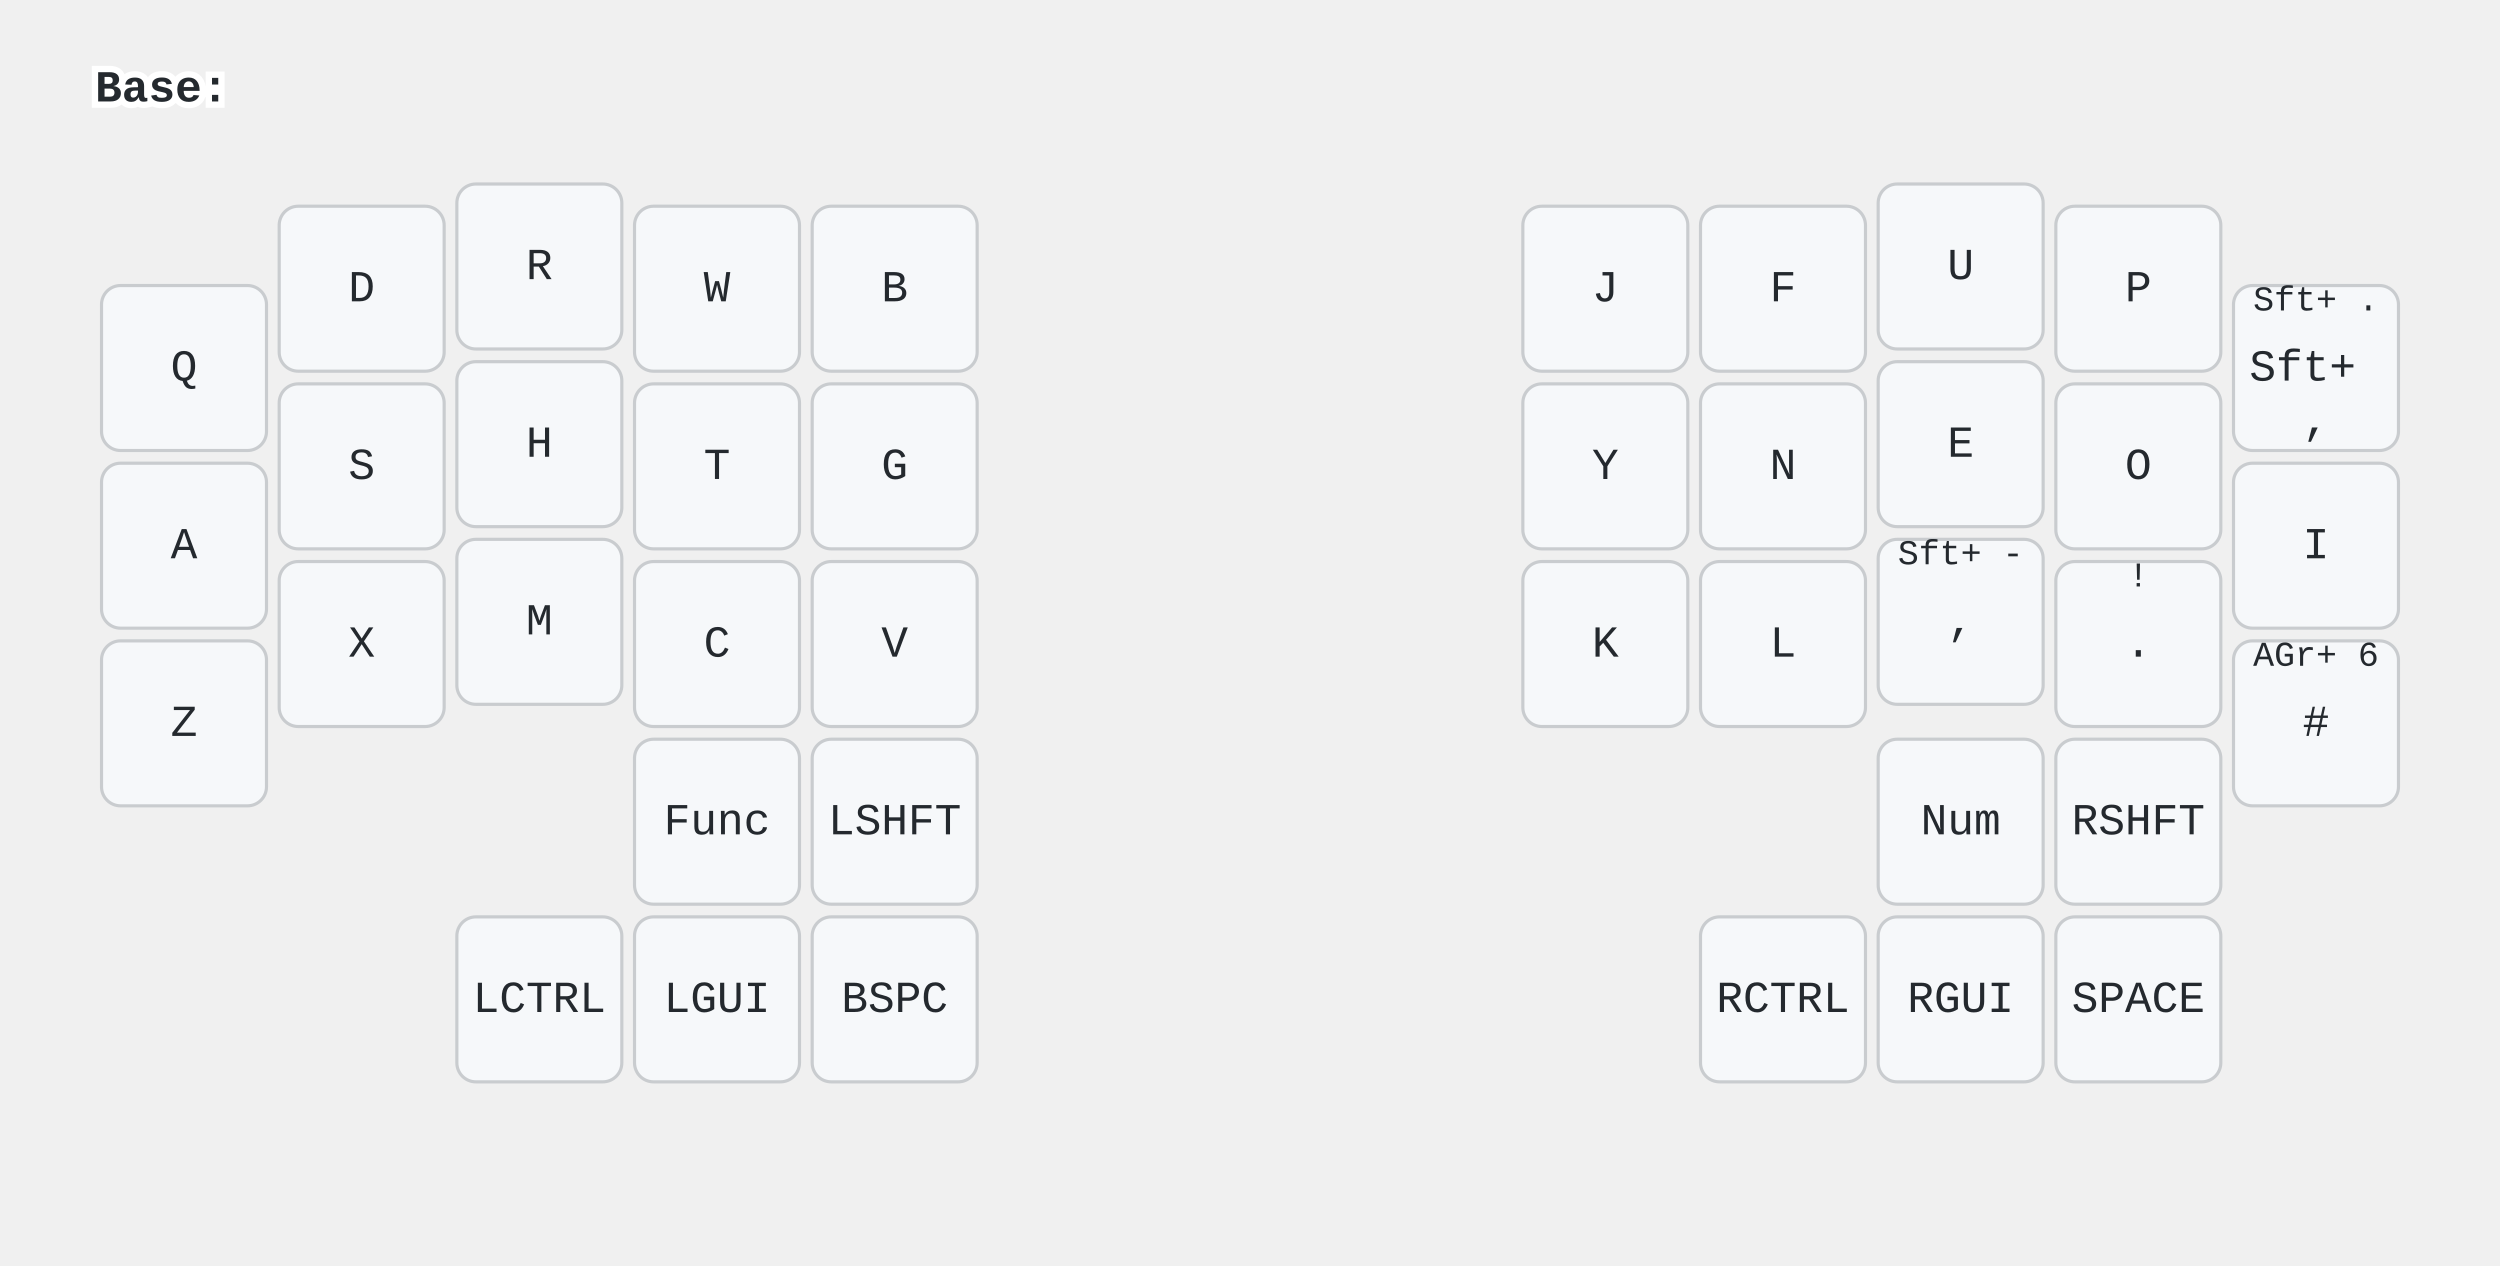
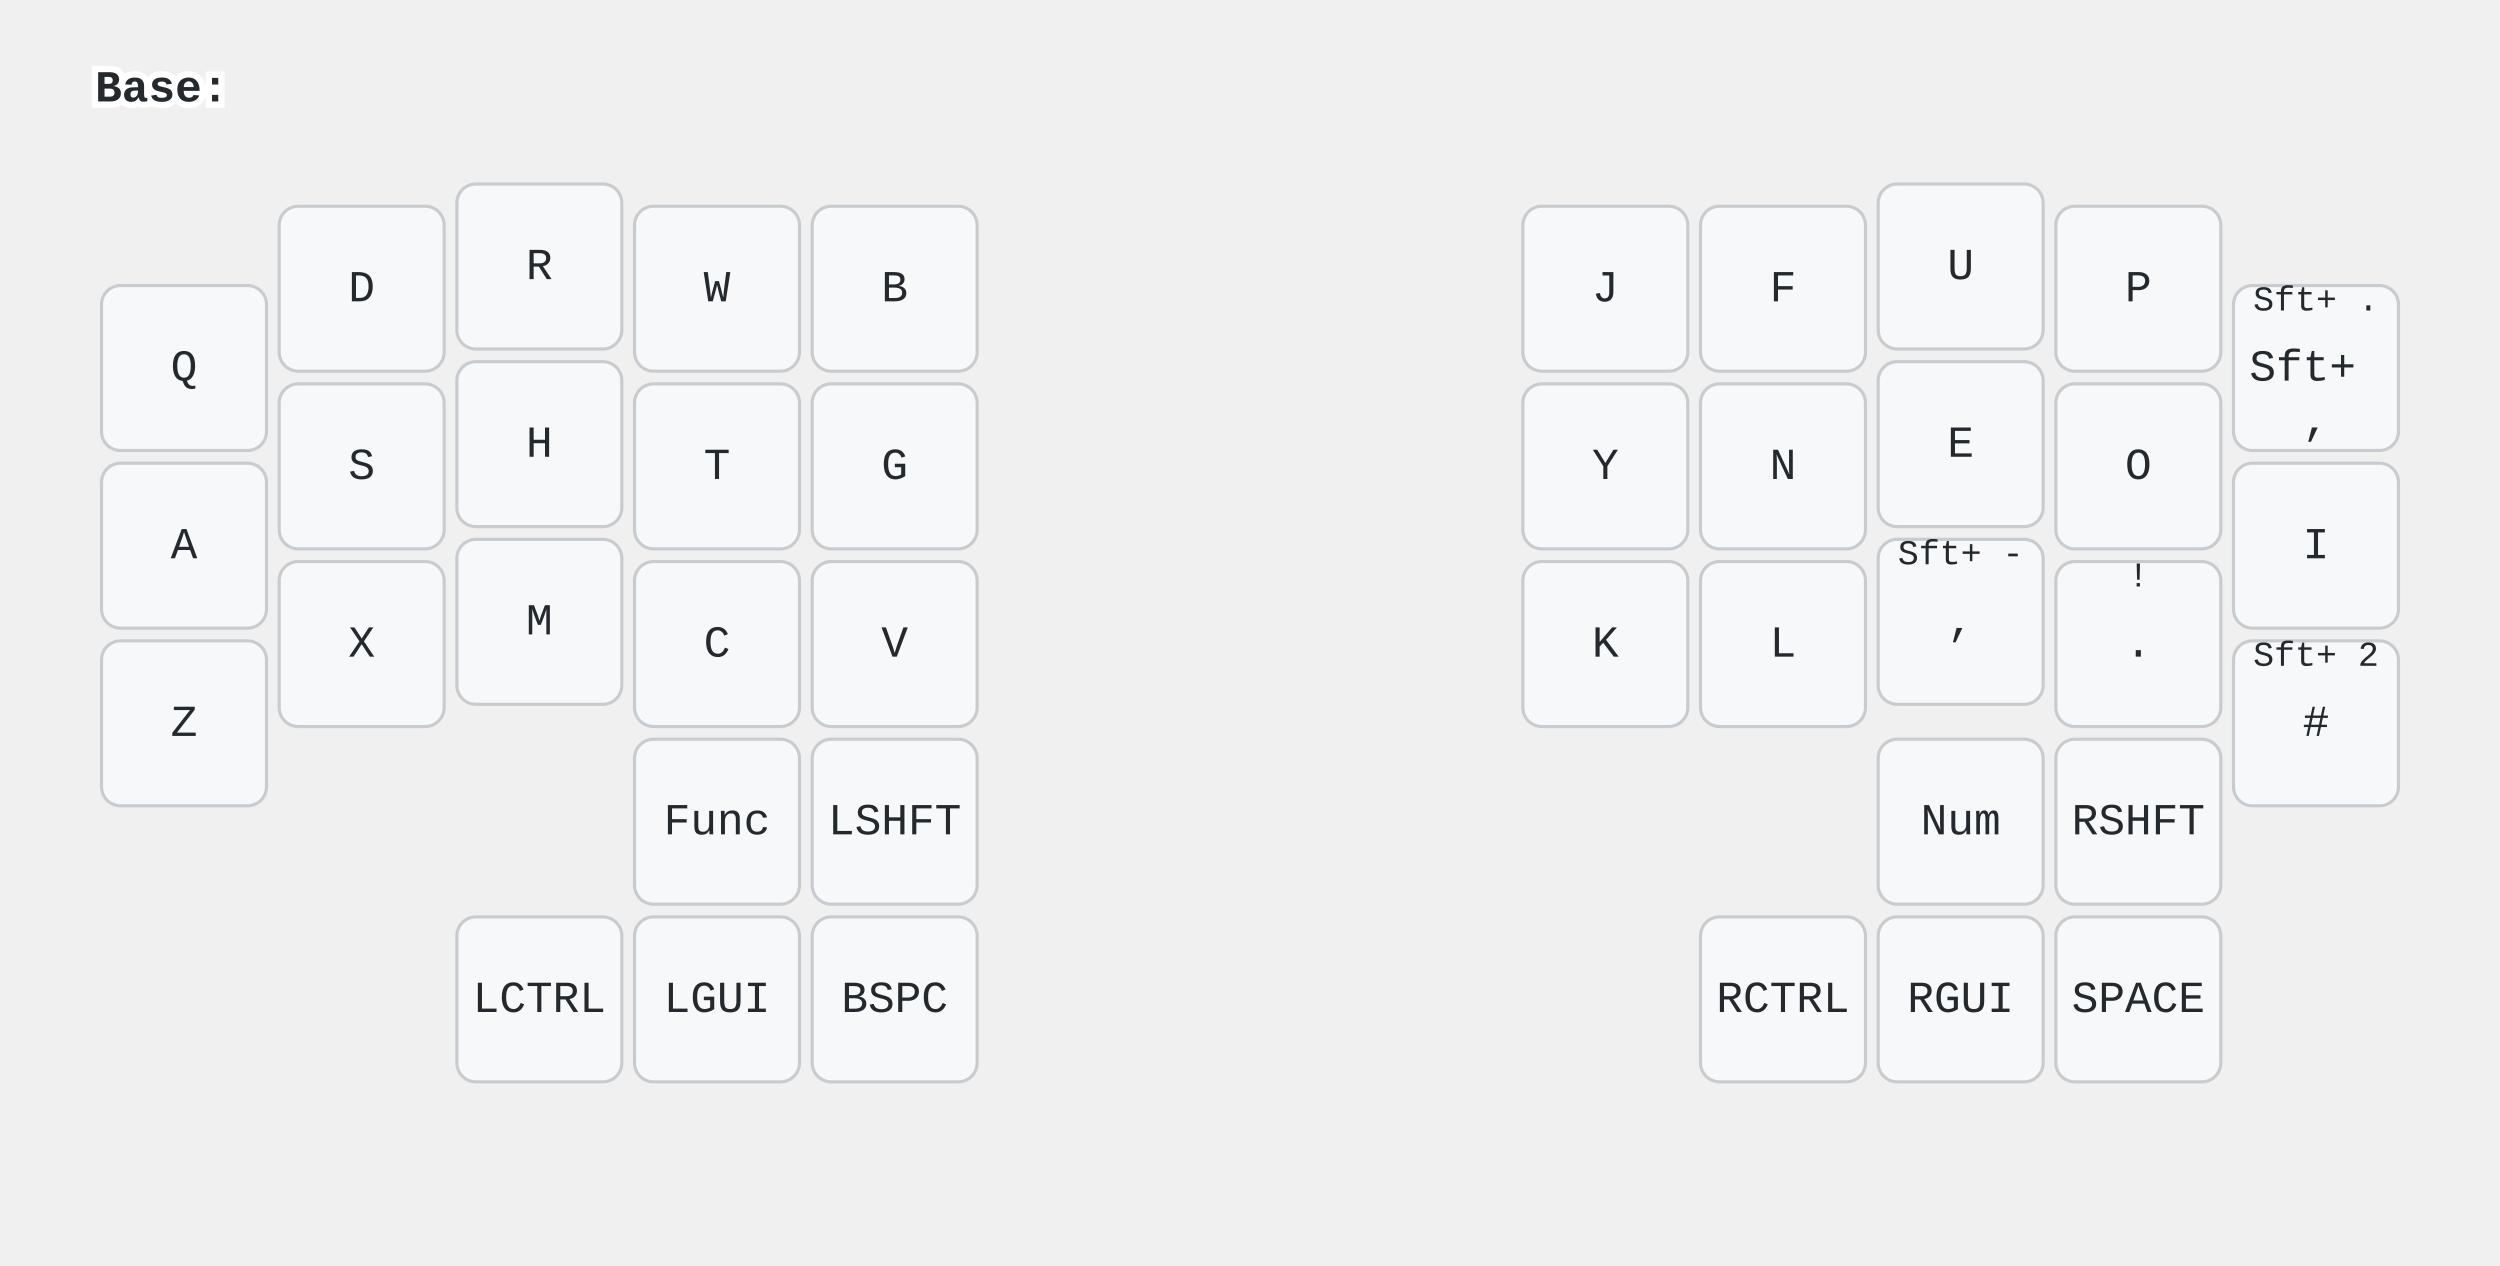
<svg xmlns="http://www.w3.org/2000/svg" width="788" height="399" viewBox="0 0 788 399" class="keymap">
  <style>/* inherit to force styles through use tags */
svg path {
    fill: inherit;
}

/* font and background color specifications */
svg.keymap {
    font-family: SFMono-Regular,Consolas,Liberation Mono,Menlo,monospace;
    font-size: 14px;
    font-kerning: normal;
    text-rendering: optimizeLegibility;
    fill: #24292e;
}

/* default key styling */
rect.key {
    fill: #f6f8fa;
}

rect.key, rect.combo {
    stroke: #c9cccf;
    stroke-width: 1;
}

/* default key side styling, only used is draw_key_sides is set */
rect.side {
    filter: brightness(90%);
}

/* color accent for combo boxes */
rect.combo, rect.combo-separate {
    fill: #cdf;
}

/* color accent for held keys */
rect.held, rect.combo.held {
    fill: #fdd;
}

/* color accent for ghost (optional) keys */
rect.ghost, rect.combo.ghost {
    stroke-dasharray: 4, 4;
    stroke-width: 2;
}

text {
    text-anchor: middle;
    dominant-baseline: middle;
}

/* styling for layer labels */
text.label {
    font-weight: bold;
    text-anchor: start;
    stroke: white;
    stroke-width: 4;
    paint-order: stroke;
}

/* styling for optional footer */
text.footer {
    text-anchor: end;
    dominant-baseline: auto;
    stroke: white;
    stroke-width: 4;
    paint-order: stroke;
}

/* styling for combo tap, and key non-tap label text */
text.combo, text.hold, text.shifted, text.left, text.right {
    font-size: 11px;
}

text.hold {
    text-anchor: middle;
    dominant-baseline: auto;
}

text.shifted {
    text-anchor: middle;
    dominant-baseline: hanging;
}

text.left {
    text-anchor: start;
}

text.right {
    text-anchor: end;
}

text.layer-activator {
    text-decoration: underline;
}

/* styling for hold/shifted label text in combo box */
text.combo.hold, text.combo.shifted, text.combo.left, text.combo.right {
    font-size: 8px;
}

/* lighter symbol for transparent keys */
text.trans {
    fill: #7b7e81;
}

/* styling for combo dendrons */
path.combo {
    stroke-width: 1;
    stroke: gray;
    fill: none;
}

/* Start Tabler Icons Cleanup */
/* cannot use height/width with glyphs */
.icon-tabler &gt; path {
    fill: inherit;
    stroke: inherit;
    stroke-width: 2;
}
/* hide tabler's default box */
.icon-tabler &gt; path[stroke="none"][fill="none"] {
    visibility: hidden;
}
/* End Tabler Icons Cleanup */

@media (prefers-color-scheme: dark) {
svg.keymap { fill: #d1d6db; }
rect.key { fill: #3f4750; }
rect.key, rect.combo { stroke: #60666c; }
rect.combo, rect.combo-separate { fill: #1f3d7a; }
rect.held, rect.combo.held { fill: #854747; }
text.label, text.footer { stroke: black; }
text.trans { fill: #7e8184; }
path.combo { stroke: #7f7f7f; }

}</style>
  <g transform="translate(30, 0)" class="layer-Base">
    <text x="0" y="28" class="label" id="Base">Base:</text>
    <g transform="translate(0, 56)">
      <g transform="translate(28, 60)" class="key keypos-0">
        <rect rx="6" ry="6" x="-26" y="-26" width="52" height="52" class="key" />
        <text x="0" y="0" class="key tap">Q</text>
      </g>
      <g transform="translate(84, 35)" class="key keypos-1">
        <rect rx="6" ry="6" x="-26" y="-26" width="52" height="52" class="key" />
        <text x="0" y="0" class="key tap">D</text>
      </g>
      <g transform="translate(140, 28)" class="key keypos-2">
        <rect rx="6" ry="6" x="-26" y="-26" width="52" height="52" class="key" />
        <text x="0" y="0" class="key tap">R</text>
      </g>
      <g transform="translate(196, 35)" class="key keypos-3">
        <rect rx="6" ry="6" x="-26" y="-26" width="52" height="52" class="key" />
        <text x="0" y="0" class="key tap">W</text>
      </g>
      <g transform="translate(252, 35)" class="key keypos-4">
        <rect rx="6" ry="6" x="-26" y="-26" width="52" height="52" class="key" />
        <text x="0" y="0" class="key tap">B</text>
      </g>
      <g transform="translate(476, 35)" class="key keypos-5">
        <rect rx="6" ry="6" x="-26" y="-26" width="52" height="52" class="key" />
        <text x="0" y="0" class="key tap">J</text>
      </g>
      <g transform="translate(532, 35)" class="key keypos-6">
        <rect rx="6" ry="6" x="-26" y="-26" width="52" height="52" class="key" />
        <text x="0" y="0" class="key tap">F</text>
      </g>
      <g transform="translate(588, 28)" class="key keypos-7">
        <rect rx="6" ry="6" x="-26" y="-26" width="52" height="52" class="key" />
        <text x="0" y="0" class="key tap">U</text>
      </g>
      <g transform="translate(644, 35)" class="key keypos-8">
        <rect rx="6" ry="6" x="-26" y="-26" width="52" height="52" class="key" />
        <text x="0" y="0" class="key tap">P</text>
      </g>
      <g transform="translate(700, 60)" class="key keypos-9">
        <rect rx="6" ry="6" x="-26" y="-26" width="52" height="52" class="key" />
        <text x="0" y="0" class="key tap">
          <tspan x="0" dy="-0.0em">Sft+</tspan>
          <tspan x="0" dy="1.2em">,</tspan>
        </text>
        <text x="0" y="-24" class="key shifted">Sft+ .</text>
      </g>
      <g transform="translate(28, 116)" class="key keypos-10">
        <rect rx="6" ry="6" x="-26" y="-26" width="52" height="52" class="key" />
        <text x="0" y="0" class="key tap">A</text>
      </g>
      <g transform="translate(84, 91)" class="key keypos-11">
        <rect rx="6" ry="6" x="-26" y="-26" width="52" height="52" class="key" />
        <text x="0" y="0" class="key tap">S</text>
      </g>
      <g transform="translate(140, 84)" class="key keypos-12">
        <rect rx="6" ry="6" x="-26" y="-26" width="52" height="52" class="key" />
        <text x="0" y="0" class="key tap">H</text>
      </g>
      <g transform="translate(196, 91)" class="key keypos-13">
        <rect rx="6" ry="6" x="-26" y="-26" width="52" height="52" class="key" />
        <text x="0" y="0" class="key tap">T</text>
      </g>
      <g transform="translate(252, 91)" class="key keypos-14">
        <rect rx="6" ry="6" x="-26" y="-26" width="52" height="52" class="key" />
        <text x="0" y="0" class="key tap">G</text>
      </g>
      <g transform="translate(476, 91)" class="key keypos-15">
        <rect rx="6" ry="6" x="-26" y="-26" width="52" height="52" class="key" />
        <text x="0" y="0" class="key tap">Y</text>
      </g>
      <g transform="translate(532, 91)" class="key keypos-16">
        <rect rx="6" ry="6" x="-26" y="-26" width="52" height="52" class="key" />
        <text x="0" y="0" class="key tap">N</text>
      </g>
      <g transform="translate(588, 84)" class="key keypos-17">
        <rect rx="6" ry="6" x="-26" y="-26" width="52" height="52" class="key" />
        <text x="0" y="0" class="key tap">E</text>
      </g>
      <g transform="translate(644, 91)" class="key keypos-18">
        <rect rx="6" ry="6" x="-26" y="-26" width="52" height="52" class="key" />
        <text x="0" y="0" class="key tap">O</text>
      </g>
      <g transform="translate(700, 116)" class="key keypos-19">
        <rect rx="6" ry="6" x="-26" y="-26" width="52" height="52" class="key" />
        <text x="0" y="0" class="key tap">I</text>
      </g>
      <g transform="translate(28, 172)" class="key keypos-20">
        <rect rx="6" ry="6" x="-26" y="-26" width="52" height="52" class="key" />
        <text x="0" y="0" class="key tap">Z</text>
      </g>
      <g transform="translate(84, 147)" class="key keypos-21">
        <rect rx="6" ry="6" x="-26" y="-26" width="52" height="52" class="key" />
        <text x="0" y="0" class="key tap">X</text>
      </g>
      <g transform="translate(140, 140)" class="key keypos-22">
        <rect rx="6" ry="6" x="-26" y="-26" width="52" height="52" class="key" />
        <text x="0" y="0" class="key tap">M</text>
      </g>
      <g transform="translate(196, 147)" class="key keypos-23">
        <rect rx="6" ry="6" x="-26" y="-26" width="52" height="52" class="key" />
        <text x="0" y="0" class="key tap">C</text>
      </g>
      <g transform="translate(252, 147)" class="key keypos-24">
        <rect rx="6" ry="6" x="-26" y="-26" width="52" height="52" class="key" />
        <text x="0" y="0" class="key tap">V</text>
      </g>
      <g transform="translate(476, 147)" class="key keypos-25">
        <rect rx="6" ry="6" x="-26" y="-26" width="52" height="52" class="key" />
        <text x="0" y="0" class="key tap">K</text>
      </g>
      <g transform="translate(532, 147)" class="key keypos-26">
        <rect rx="6" ry="6" x="-26" y="-26" width="52" height="52" class="key" />
        <text x="0" y="0" class="key tap">L</text>
      </g>
      <g transform="translate(588, 140)" class="key keypos-27">
        <rect rx="6" ry="6" x="-26" y="-26" width="52" height="52" class="key" />
        <text x="0" y="0" class="key tap">,</text>
        <text x="0" y="-24" class="key shifted">Sft+ -</text>
      </g>
      <g transform="translate(644, 147)" class="key keypos-28">
        <rect rx="6" ry="6" x="-26" y="-26" width="52" height="52" class="key" />
        <text x="0" y="0" class="key tap">.</text>
        <text x="0" y="-24" class="key shifted">!</text>
      </g>
      <g transform="translate(700, 172)" class="key keypos-29">
        <rect rx="6" ry="6" x="-26" y="-26" width="52" height="52" class="key" />
        <text x="0" y="0" class="key tap">#</text>
-         <text x="0" y="-24" class="key shifted">AGr+ 6</text>
+         <text x="0" y="-24" class="key shifted">Sft+ 2</text>
      </g>
      <g transform="translate(196, 203)" class="key keypos-30">
        <rect rx="6" ry="6" x="-26" y="-26" width="52" height="52" class="key" />
        <text x="0" y="0" class="key tap">Func</text>
      </g>
      <g transform="translate(252, 203)" class="key keypos-31">
        <rect rx="6" ry="6" x="-26" y="-26" width="52" height="52" class="key" />
        <text x="0" y="0" class="key tap">LSHFT</text>
      </g>
      <g transform="translate(644, 203)" class="key keypos-32">
        <rect rx="6" ry="6" x="-26" y="-26" width="52" height="52" class="key" />
        <text x="0" y="0" class="key tap">RSHFT</text>
      </g>
      <g transform="translate(588, 203)" class="key keypos-33">
        <rect rx="6" ry="6" x="-26" y="-26" width="52" height="52" class="key" />
        <text x="0" y="0" class="key tap">Num</text>
      </g>
      <g transform="translate(140, 259)" class="key keypos-34">
        <rect rx="6" ry="6" x="-26" y="-26" width="52" height="52" class="key" />
        <text x="0" y="0" class="key tap">LCTRL</text>
      </g>
      <g transform="translate(196, 259)" class="key keypos-35">
        <rect rx="6" ry="6" x="-26" y="-26" width="52" height="52" class="key" />
        <text x="0" y="0" class="key tap">LGUI</text>
      </g>
      <g transform="translate(252, 259)" class="key keypos-36">
        <rect rx="6" ry="6" x="-26" y="-26" width="52" height="52" class="key" />
        <text x="0" y="0" class="key tap">BSPC</text>
      </g>
      <g transform="translate(644, 259)" class="key keypos-37">
        <rect rx="6" ry="6" x="-26" y="-26" width="52" height="52" class="key" />
        <text x="0" y="0" class="key tap">SPACE</text>
      </g>
      <g transform="translate(588, 259)" class="key keypos-38">
        <rect rx="6" ry="6" x="-26" y="-26" width="52" height="52" class="key" />
        <text x="0" y="0" class="key tap">RGUI</text>
      </g>
      <g transform="translate(532, 259)" class="key keypos-39">
        <rect rx="6" ry="6" x="-26" y="-26" width="52" height="52" class="key" />
        <text x="0" y="0" class="key tap">RCTRL</text>
      </g>
    </g>
  </g>
</svg>
